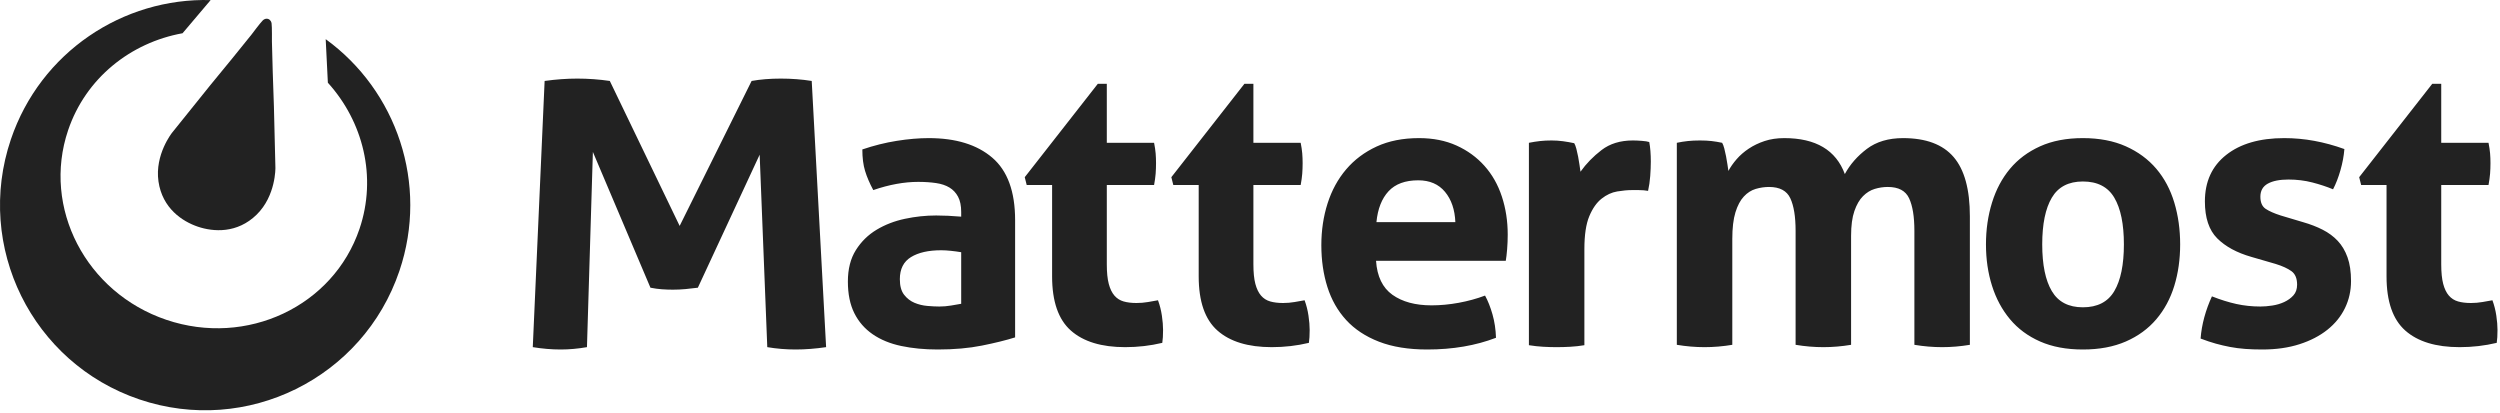
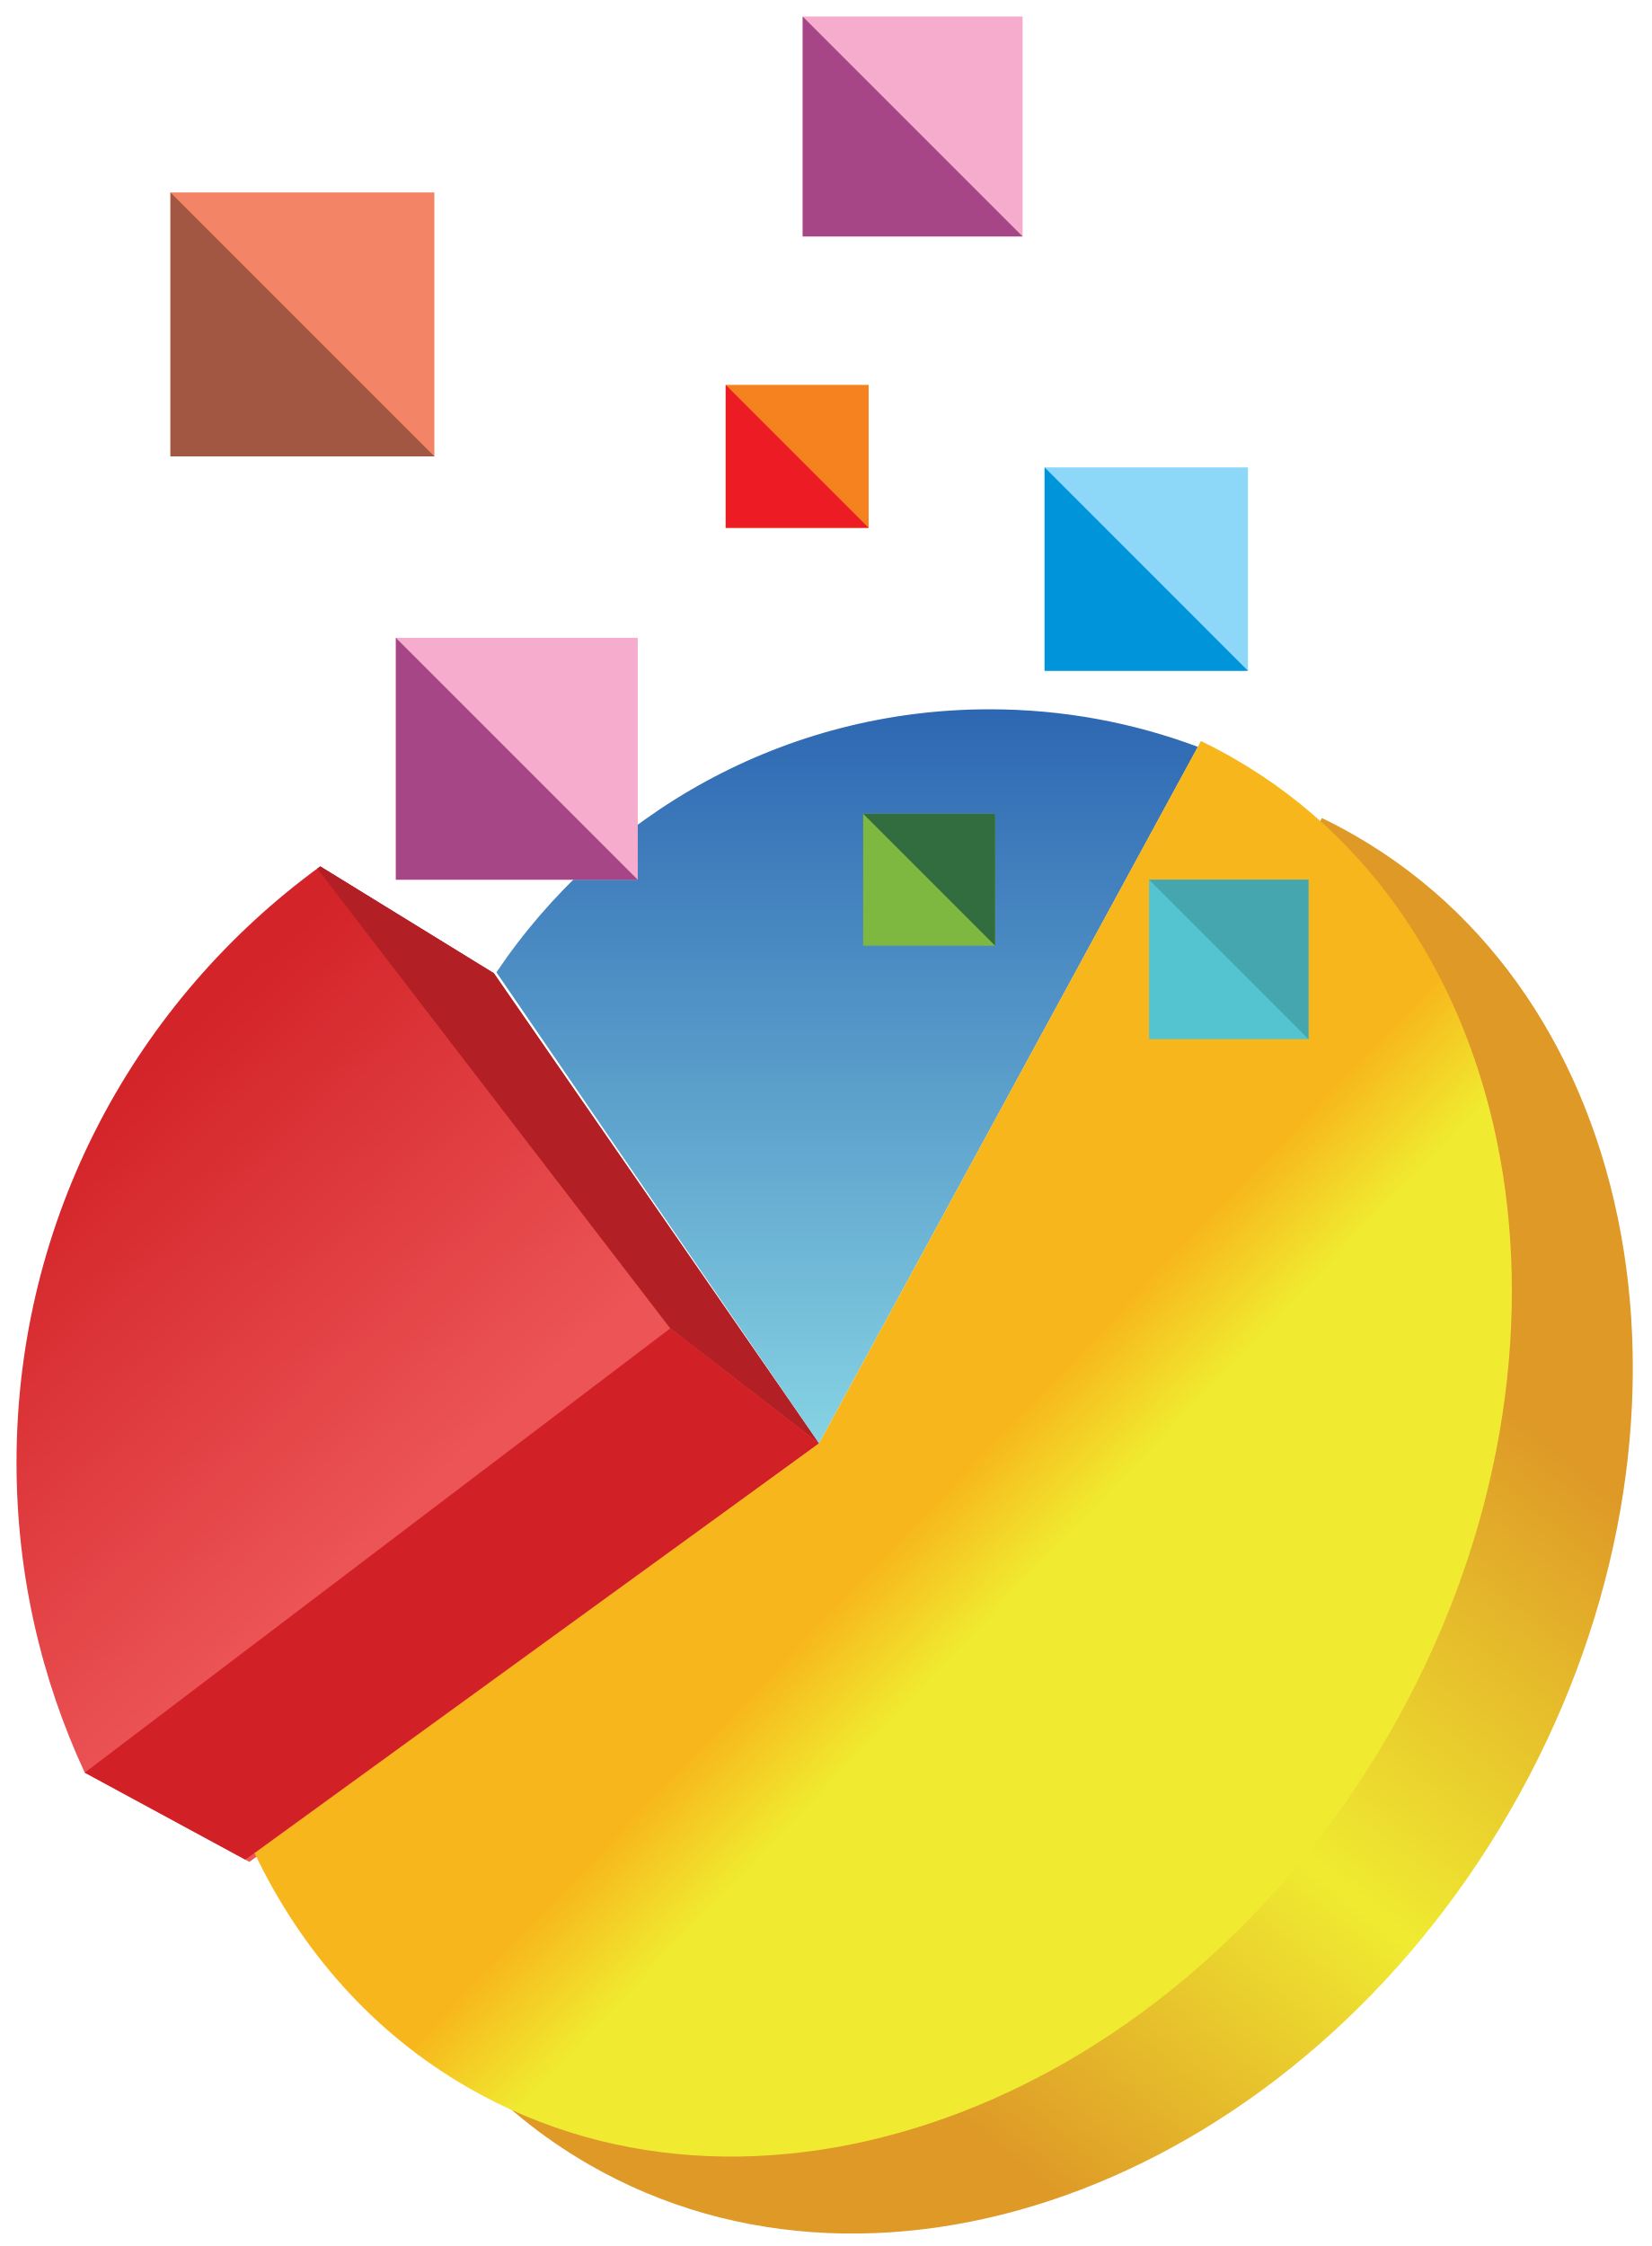
- <svg xmlns="http://www.w3.org/2000/svg" width="100%" height="100%" viewBox="0 0 1001 165" version="1.1" xml:space="preserve" style="fill-rule:evenodd;clip-rule:evenodd;stroke-linejoin:round;stroke-miterlimit:1.414;">
-   <g>
-     <path d="M384.862,84.87c0,-2.501 -0.418,-4.536 -1.253,-6.102c-0.833,-1.562 -1.981,-2.79 -3.441,-3.674c-1.46,-0.888 -3.26,-1.489 -5.397,-1.8c-2.139,-0.313 -4.512,-0.469 -7.12,-0.469c-5.632,0 -11.628,1.094 -17.991,3.284c-1.461,-2.712 -2.555,-5.268 -3.284,-7.666c-0.73,-2.398 -1.097,-5.266 -1.097,-8.605c4.59,-1.564 9.178,-2.711 13.768,-3.441c4.588,-0.73 8.867,-1.096 12.828,-1.096c10.848,0 19.322,2.607 25.424,7.824c6.101,5.215 9.152,13.557 9.152,25.03l0,46.934c-3.651,1.147 -8.084,2.243 -13.299,3.286c-5.213,1.043 -11.107,1.565 -17.678,1.565c-5.319,0 -10.196,-0.47 -14.629,-1.409c-4.432,-0.938 -8.24,-2.504 -11.418,-4.694c-3.183,-2.188 -5.633,-5.005 -7.356,-8.447c-1.719,-3.443 -2.58,-7.666 -2.58,-12.673c0,-5.005 1.069,-9.203 3.207,-12.593c2.138,-3.389 4.903,-6.102 8.291,-8.135c3.391,-2.034 7.171,-3.494 11.344,-4.381c4.172,-0.887 8.343,-1.33 12.515,-1.33c3.025,0 6.362,0.158 10.014,0.469l0,-1.877Zm0,16.115c-1.253,-0.209 -2.608,-0.393 -4.07,-0.548c-1.46,-0.156 -2.761,-0.234 -3.91,-0.234c-5.111,0 -9.153,0.911 -12.126,2.737c-2.972,1.825 -4.458,4.772 -4.458,8.839c0,2.713 0.574,4.797 1.721,6.259c1.147,1.459 2.53,2.528 4.146,3.205c1.617,0.679 3.336,1.096 5.162,1.253c1.827,0.155 3.417,0.236 4.771,0.236c1.566,0 3.131,-0.132 4.694,-0.393c1.566,-0.261 2.921,-0.494 4.07,-0.704l0,-20.65Zm36.4,-26.91l-10.17,0l-0.784,-3.129l29.258,-37.391l3.598,0l0,23.623l18.93,0c0.311,1.566 0.521,2.973 0.627,4.224c0.102,1.253 0.154,2.556 0.154,3.913c0,1.459 -0.052,2.867 -0.154,4.223c-0.106,1.357 -0.316,2.869 -0.627,4.537l-18.93,0l0,31.76c0,3.232 0.262,5.839 0.784,7.822c0.519,1.979 1.276,3.545 2.266,4.693c0.993,1.147 2.217,1.929 3.677,2.346c1.46,0.419 3.183,0.627 5.162,0.627c1.566,0 3.103,-0.131 4.617,-0.392c1.511,-0.26 2.841,-0.495 3.988,-0.703c0.732,1.979 1.251,4.04 1.565,6.179c0.314,2.138 0.469,4.043 0.469,5.711c0,1.147 -0.025,2.111 -0.078,2.894c-0.052,0.781 -0.129,1.54 -0.235,2.268c-4.797,1.149 -9.75,1.72 -14.861,1.72c-9.492,0 -16.742,-2.215 -21.747,-6.646c-5.006,-4.434 -7.509,-11.658 -7.509,-21.67l0,-36.609Zm58.696,0l-10.168,0l-0.784,-3.129l29.257,-37.391l3.598,0l0,23.623l18.93,0c0.312,1.566 0.522,2.973 0.627,4.224c0.102,1.253 0.155,2.556 0.155,3.913c0,1.459 -0.053,2.867 -0.155,4.223c-0.105,1.357 -0.315,2.869 -0.627,4.537l-18.93,0l0,31.76c0,3.232 0.263,5.839 0.783,7.822c0.522,1.979 1.278,3.545 2.268,4.693c0.992,1.147 2.215,1.929 3.677,2.346c1.459,0.419 3.182,0.627 5.161,0.627c1.565,0 3.103,-0.131 4.617,-0.392c1.512,-0.26 2.842,-0.495 3.989,-0.703c0.73,1.979 1.251,4.04 1.563,6.179c0.315,2.138 0.471,4.043 0.471,5.711c0,1.147 -0.026,2.111 -0.079,2.894c-0.051,0.781 -0.129,1.54 -0.234,2.268c-4.798,1.149 -9.75,1.72 -14.863,1.72c-9.49,0 -16.74,-2.215 -21.746,-6.646c-5.006,-4.434 -7.51,-11.658 -7.51,-21.67l0,-36.609Zm102.767,14.865c-0.208,-5.009 -1.591,-9.049 -4.146,-12.126c-2.555,-3.077 -6.127,-4.617 -10.717,-4.617c-5.215,0 -9.178,1.461 -11.89,4.381c-2.711,2.921 -4.327,7.041 -4.848,12.362l31.601,0Zm-31.759,15.486c0.418,6.258 2.608,10.795 6.571,13.612c3.963,2.816 9.178,4.224 15.646,4.224c3.546,0 7.168,-0.34 10.872,-1.019c3.703,-0.677 7.222,-1.642 10.561,-2.893c1.147,2.086 2.137,4.589 2.972,7.51c0.834,2.918 1.303,6.049 1.408,9.386c-8.136,3.129 -17.315,4.694 -27.537,4.694c-7.508,0 -13.947,-1.043 -19.321,-3.13c-5.37,-2.085 -9.751,-4.981 -13.14,-8.681c-3.39,-3.703 -5.894,-8.11 -7.51,-13.222c-1.616,-5.11 -2.423,-10.689 -2.423,-16.737c0,-5.946 0.833,-11.526 2.502,-16.741c1.667,-5.217 4.145,-9.752 7.431,-13.61c3.285,-3.861 7.352,-6.911 12.203,-9.154c4.85,-2.242 10.508,-3.364 16.974,-3.364c5.632,0 10.639,0.991 15.019,2.973c4.381,1.981 8.109,4.694 11.186,8.137c3.077,3.439 5.399,7.535 6.963,12.28c1.565,4.745 2.347,9.831 2.347,15.253c0,1.982 -0.078,3.939 -0.235,5.867c-0.156,1.928 -0.341,3.468 -0.547,4.615l-51.942,0Zm61.208,-47.248c1.564,-0.311 3.05,-0.547 4.458,-0.702c1.41,-0.159 2.946,-0.236 4.616,-0.236c1.565,0 3.104,0.106 4.614,0.312c1.514,0.209 3,0.471 4.458,0.784c0.315,0.522 0.602,1.277 0.862,2.268c0.261,0.991 0.495,2.034 0.704,3.13c0.209,1.095 0.39,2.188 0.547,3.285c0.157,1.096 0.286,2.005 0.392,2.739c2.294,-3.235 5.112,-6.13 8.448,-8.684c3.338,-2.556 7.51,-3.834 12.515,-3.834c1.045,0 2.244,0.052 3.599,0.157c1.355,0.104 2.346,0.26 2.972,0.47c0.209,1.041 0.366,2.241 0.469,3.597c0.107,1.356 0.158,2.764 0.158,4.225c0,1.773 -0.08,3.702 -0.235,5.788c-0.157,2.086 -0.444,4.067 -0.862,5.945c-1.147,-0.21 -2.424,-0.313 -3.831,-0.313c-1.408,0 -2.27,0 -2.581,0c-1.775,0 -3.755,0.183 -5.947,0.547c-2.189,0.366 -4.275,1.33 -6.257,2.896c-1.983,1.564 -3.624,3.911 -4.929,7.041c-1.303,3.127 -1.957,7.508 -1.957,13.141l0,38.486c-1.875,0.311 -3.752,0.52 -5.631,0.624c-1.876,0.105 -3.701,0.156 -5.475,0.156c-1.774,0 -3.572,-0.051 -5.398,-0.156c-1.825,-0.104 -3.728,-0.313 -5.709,-0.624l0,-81.042Zm59.226,0c1.459,-0.311 2.92,-0.547 4.379,-0.702c1.461,-0.159 3.077,-0.236 4.851,-0.236c1.773,0 3.337,0.077 4.693,0.236c1.356,0.155 2.764,0.391 4.224,0.702c0.312,0.522 0.601,1.279 0.861,2.27c0.26,0.99 0.496,2.035 0.704,3.128c0.209,1.096 0.39,2.164 0.547,3.207c0.159,1.043 0.288,1.93 0.392,2.66c0.832,-1.563 1.929,-3.128 3.286,-4.694c1.355,-1.562 2.971,-2.969 4.848,-4.223c1.877,-1.252 3.989,-2.269 6.337,-3.05c2.346,-0.784 4.981,-1.175 7.901,-1.175c12.619,0 20.702,4.799 24.249,14.395c2.085,-3.86 5.032,-7.222 8.838,-10.092c3.808,-2.869 8.632,-4.303 14.474,-4.303c9.177,0 15.93,2.532 20.258,7.59c4.33,5.057 6.494,12.958 6.494,23.702l0,51.47c-3.754,0.626 -7.459,0.937 -11.108,0.937c-3.651,0 -7.354,-0.311 -11.108,-0.937l0,-45.684c0,-5.632 -0.705,-9.959 -2.114,-12.983c-1.406,-3.025 -4.248,-4.538 -8.524,-4.538c-1.775,0 -3.52,0.262 -5.24,0.782c-1.723,0.52 -3.287,1.485 -4.694,2.894c-1.408,1.408 -2.555,3.391 -3.443,5.946c-0.887,2.553 -1.33,5.867 -1.33,9.934l0,43.649c-3.755,0.626 -7.458,0.937 -11.108,0.937c-3.65,0 -7.354,-0.311 -11.109,-0.937l0,-45.684c0,-5.632 -0.703,-9.959 -2.112,-12.983c-1.408,-3.025 -4.249,-4.538 -8.525,-4.538c-1.771,0 -3.546,0.262 -5.32,0.782c-1.771,0.52 -3.363,1.538 -4.771,3.051c-1.409,1.511 -2.53,3.623 -3.363,6.336c-0.835,2.711 -1.253,6.258 -1.253,10.638l0,42.398c-3.755,0.626 -7.455,0.937 -11.107,0.937c-3.651,0 -7.352,-0.311 -11.107,-0.937l0,-80.885Zm162.58,65.865c5.841,0 10.039,-2.163 12.593,-6.493c2.556,-4.327 3.834,-10.56 3.834,-18.694c0,-8.136 -1.278,-14.367 -3.834,-18.696c-2.554,-4.33 -6.752,-6.493 -12.593,-6.493c-5.736,0 -9.882,2.163 -12.437,6.493c-2.557,4.329 -3.835,10.56 -3.835,18.696c0,8.134 1.278,14.367 3.835,18.694c2.555,4.33 6.701,6.493 12.437,6.493Zm0,16.897c-6.571,0 -12.282,-1.07 -17.131,-3.208c-4.85,-2.137 -8.866,-5.11 -12.047,-8.918c-3.181,-3.807 -5.58,-8.265 -7.195,-13.376c-1.618,-5.111 -2.426,-10.637 -2.426,-16.582c0,-5.945 0.808,-11.526 2.426,-16.74c1.615,-5.215 4.014,-9.726 7.195,-13.533c3.181,-3.808 7.197,-6.803 12.047,-8.996c4.849,-2.19 10.56,-3.286 17.131,-3.286c6.571,0 12.306,1.096 17.209,3.286c4.901,2.193 8.968,5.188 12.204,8.996c3.233,3.807 5.631,8.318 7.197,13.533c1.564,5.214 2.345,10.795 2.345,16.74c0,5.945 -0.781,11.471 -2.345,16.582c-1.566,5.111 -3.964,9.569 -7.197,13.376c-3.236,3.808 -7.303,6.781 -12.204,8.918c-4.903,2.138 -10.638,3.208 -17.209,3.208Zm67.477,-37.078c-5.842,-1.67 -10.405,-4.146 -13.689,-7.432c-3.286,-3.284 -4.929,-8.213 -4.929,-14.785c0,-7.927 2.843,-14.13 8.528,-18.615c5.683,-4.486 13.429,-6.729 23.232,-6.729c4.068,0 8.082,0.366 12.046,1.096c3.964,0.73 7.979,1.824 12.046,3.286c-0.209,2.71 -0.73,5.526 -1.566,8.448c-0.832,2.919 -1.823,5.474 -2.97,7.667c-2.504,-1.044 -5.267,-1.957 -8.293,-2.74c-3.023,-0.781 -6.205,-1.172 -9.542,-1.172c-3.547,0 -6.309,0.547 -8.293,1.642c-1.981,1.096 -2.972,2.843 -2.972,5.24c0,2.295 0.704,3.912 2.112,4.851c1.408,0.938 3.417,1.827 6.023,2.659l8.918,2.662c2.921,0.833 5.554,1.849 7.901,3.049c2.346,1.2 4.355,2.686 6.023,4.458c1.669,1.773 2.972,3.964 3.91,6.571c0.94,2.608 1.41,5.788 1.41,9.542c0,3.861 -0.809,7.459 -2.426,10.796c-1.616,3.338 -3.964,6.232 -7.04,8.682c-3.077,2.453 -6.806,4.382 -11.187,5.789c-4.379,1.409 -9.334,2.113 -14.862,2.113c-2.504,0 -4.796,-0.079 -6.882,-0.235c-2.087,-0.158 -4.094,-0.418 -6.024,-0.782c-1.929,-0.366 -3.833,-0.808 -5.71,-1.33c-1.878,-0.521 -3.912,-1.199 -6.102,-2.034c0.21,-2.817 0.705,-5.659 1.486,-8.526c0.782,-2.867 1.8,-5.659 3.051,-8.371c3.442,1.357 6.702,2.373 9.779,3.051c3.077,0.679 6.284,1.019 9.62,1.019c1.462,0 3.052,-0.132 4.771,-0.393c1.722,-0.261 3.313,-0.73 4.773,-1.408c1.461,-0.678 2.687,-1.565 3.677,-2.659c0.991,-1.095 1.484,-2.529 1.484,-4.304c0,-2.501 -0.755,-4.301 -2.267,-5.396c-1.513,-1.094 -3.625,-2.062 -6.335,-2.895l-9.701,-2.815Zm54.112,-28.787l-10.167,0l-0.785,-3.129l29.256,-37.391l3.598,0l0,23.623l18.931,0c0.313,1.566 0.521,2.973 0.627,4.224c0.103,1.253 0.156,2.556 0.156,3.913c0,1.459 -0.053,2.867 -0.156,4.223c-0.106,1.357 -0.314,2.869 -0.627,4.537l-18.931,0l0,31.76c0,3.232 0.263,5.839 0.783,7.822c0.523,1.979 1.278,3.545 2.268,4.693c0.993,1.147 2.218,1.929 3.677,2.346c1.459,0.419 3.183,0.627 5.163,0.627c1.565,0 3.102,-0.131 4.616,-0.392c1.511,-0.26 2.841,-0.495 3.988,-0.703c0.731,1.979 1.253,4.04 1.564,6.179c0.315,2.138 0.47,4.043 0.47,5.711c0,1.147 -0.026,2.111 -0.078,2.894c-0.052,0.781 -0.129,1.54 -0.235,2.268c-4.796,1.149 -9.75,1.72 -14.861,1.72c-9.492,0 -16.741,-2.215 -21.748,-6.646c-5.005,-4.434 -7.509,-11.658 -7.509,-21.67l0,-36.609Zm-737.501,-41.662c4.521,-0.629 8.87,-0.945 13.05,-0.945c4.407,0 8.758,0.316 13.051,0.945l27.965,58.043l28.812,-58.043c3.503,-0.629 7.399,-0.945 11.694,-0.945c4.294,0 8.416,0.316 12.372,0.945l5.762,106.583c-4.292,0.63 -8.36,0.944 -12.201,0.944c-3.844,0 -7.627,-0.314 -11.355,-0.944l-3.052,-77.061l-24.745,53.261c-1.583,0.21 -3.22,0.396 -4.916,0.551c-1.695,0.158 -3.388,0.236 -5.084,0.236c-1.47,0 -2.937,-0.052 -4.405,-0.157c-1.469,-0.105 -2.994,-0.316 -4.577,-0.63l-23.049,-54.365l-2.373,78.165c-3.615,0.63 -7.118,0.944 -10.509,0.944c-3.616,0 -7.346,-0.314 -11.185,-0.944l4.745,-106.583Z" style="fill:#222;" />
-     <path d="M130.41,15.678l0.865,17.434c14.134,15.615 19.713,37.729 12.677,58.513c-10.503,31.025 -45.136,47.334 -77.354,36.427c-32.219,-10.906 -49.823,-44.899 -39.32,-75.924c7.059,-20.853 25.019,-35.058 45.82,-38.819l11.239,-13.279c-35.063,-0.949 -68.143,20.815 -79.979,55.778c-14.542,42.958 8.493,89.571 51.451,104.114c42.958,14.542 89.572,-8.494 104.115,-51.452c11.816,-34.906 -1.179,-72.227 -29.514,-92.792Z" style="fill:#222;" />
-     <path d="M110.273,67.122l-0.595,-24.373l-0.477,-14.025l-0.323,-12.15c0,0 0.067,-5.859 -0.137,-7.236c-0.043,-0.29 -0.134,-0.525 -0.243,-0.731l-0.041,-0.086l-0.047,-0.075c-0.224,-0.387 -0.578,-0.701 -1.035,-0.856c-0.467,-0.158 -0.951,-0.119 -1.371,0.062l-0.026,0.01l-0.145,0.074c-0.199,0.097 -0.402,0.223 -0.6,0.415c-0.999,0.969 -4.504,5.664 -4.504,5.664l-7.638,9.456l-8.898,10.851l-15.278,18.999c0,0 -7.011,8.75 -5.462,19.521c1.55,10.77 9.557,16.017 15.769,18.12c6.211,2.103 15.759,2.799 23.533,-4.816c7.773,-7.615 7.518,-18.824 7.518,-18.824Z" style="fill:#222;" />
-   </g>
+ <svg xmlns="http://www.w3.org/2000/svg" width="100" height="136" viewBox="0 0 100 136" fill="none">
+   <path fill-rule="evenodd" clip-rule="evenodd" d="M15.104 112.739L49.601 87.4L29.908 58.93C29.908 58.93 26.404 56.774 19.395 52.461C8.247 60.571 1 73.72 1 88.561C1 95.268 2.48 101.63 5.132 107.337C11.78 110.939 15.104 112.739 15.104 112.739Z" fill="url(#paint0_linear_1230_2655)" />
+   <path fill-rule="evenodd" clip-rule="evenodd" d="M19.395 52.461C26.403 56.774 29.907 58.93 29.907 58.93L49.601 87.4L40.589 80.437L19.213 52.594L19.395 52.461Z" fill="#B21F24" />
+   <path fill-rule="evenodd" clip-rule="evenodd" d="M40.589 80.437L49.601 87.4L14.852 112.603C13.964 112.121 10.723 110.366 5.132 107.337L40.589 80.437Z" fill="#D22027" />
+   <path fill-rule="evenodd" clip-rule="evenodd" d="M49.601 87.4C49.601 87.4 57.248 73.341 72.543 45.224C68.618 43.754 64.367 42.949 59.929 42.949C47.485 42.949 36.518 49.27 30.063 58.876C43.088 77.892 49.601 87.4 49.601 87.4Z" fill="url(#paint1_linear_1230_2655)" />
+   <path fill-rule="evenodd" clip-rule="evenodd" d="M35.645 131.055C53.639 141.444 78.623 131.858 91.448 109.644C104.273 87.43 100.083 61 82.089 50.612C81.419 50.225 80.739 49.865 80.05 49.533C64.634 77.885 56.925 92.061 56.925 92.061C56.925 92.061 45.531 100.332 22.743 116.873C25.57 122.794 29.905 127.741 35.645 131.055Z" fill="url(#paint2_linear_1230_2655)" />
+   <path fill-rule="evenodd" clip-rule="evenodd" d="M28.321 126.394C46.315 136.783 71.299 127.197 84.124 104.983C96.949 82.769 92.759 56.339 74.765 45.951C74.095 45.564 73.415 45.204 72.726 44.872C57.309 73.224 49.601 87.4 49.601 87.4C49.601 87.4 38.207 95.671 15.419 112.212C18.246 118.133 22.581 123.08 28.321 126.394Z" fill="url(#paint3_linear_1230_2655)" />
+   <path d="M61.927 1H48.609V14.317H61.927V1Z" fill="#F6ADCD" />
+   <path fill-rule="evenodd" clip-rule="evenodd" d="M48.609 1L61.927 14.317H48.609V1Z" fill="#A64686" />
+   <path d="M26.303 11.654H10.322V27.634H26.303V11.654Z" fill="#F48466" />
+   <path fill-rule="evenodd" clip-rule="evenodd" d="M10.322 11.654L26.303 27.634H10.322V11.654Z" fill="#A25742" />
+   <path d="M38.621 38.621H23.972V53.27H38.621V38.621Z" fill="#F6ADCD" />
+   <path fill-rule="evenodd" clip-rule="evenodd" d="M23.972 38.621L38.621 53.27H23.972V38.621Z" fill="#A64686" />
+   <path d="M60.262 49.275H52.272V57.265H60.262V49.275Z" fill="#7FB841" />
+   <path fill-rule="evenodd" clip-rule="evenodd" d="M52.272 49.275H60.262V57.265L52.272 49.275Z" fill="#316D3E" />
+   <path d="M79.239 53.27H69.584V62.925H79.239V53.27Z" fill="#54C5D0" />
+   <path fill-rule="evenodd" clip-rule="evenodd" d="M69.584 53.27H79.239V62.925L69.584 53.27Z" fill="#46A6AF" />
+   <path d="M75.576 28.3H63.258V40.619H75.576V28.3Z" fill="#8DD8F8" />
+   <path fill-rule="evenodd" clip-rule="evenodd" d="M63.258 28.3L75.576 40.619H63.258V28.3Z" fill="#0095DA" />
+   <path d="M52.603 23.306H43.947V31.963H52.603V23.306Z" fill="#F5821F" />
+   <path fill-rule="evenodd" clip-rule="evenodd" d="M43.947 23.306L52.603 31.963H43.947V23.306Z" fill="#ED1C24" />
+   <defs>
+     <linearGradient id="paint0_linear_1230_2655" x1="18.021" y1="56.326" x2="38.574" y2="78.313" gradientUnits="userSpaceOnUse">
+       <stop stop-color="#D32429" />
+       <stop offset="1" stop-color="#EC5455" />
+     </linearGradient>
+     <linearGradient id="paint1_linear_1230_2655" x1="51.303" y1="87.4" x2="51.303" y2="42.949" gradientUnits="userSpaceOnUse">
+       <stop stop-color="#86D3E3" />
+       <stop offset="1" stop-color="#2D67B2" />
+     </linearGradient>
+     <linearGradient id="paint2_linear_1230_2655" x1="88.003" y1="68.675" x2="40.215" y2="127.133" gradientUnits="userSpaceOnUse">
+       <stop offset="0.14" stop-color="#DE9927" />
+       <stop offset="0.525" stop-color="#F0EB31" />
+       <stop offset="0.864" stop-color="#DE9927" />
+     </linearGradient>
+     <linearGradient id="paint3_linear_1230_2655" x1="58.583" y1="99.659" x2="53.116" y2="94.41" gradientUnits="userSpaceOnUse">
+       <stop stop-color="#F0EB31" />
+       <stop offset="1" stop-color="#F7B61B" />
+     </linearGradient>
+   </defs>
</svg>
